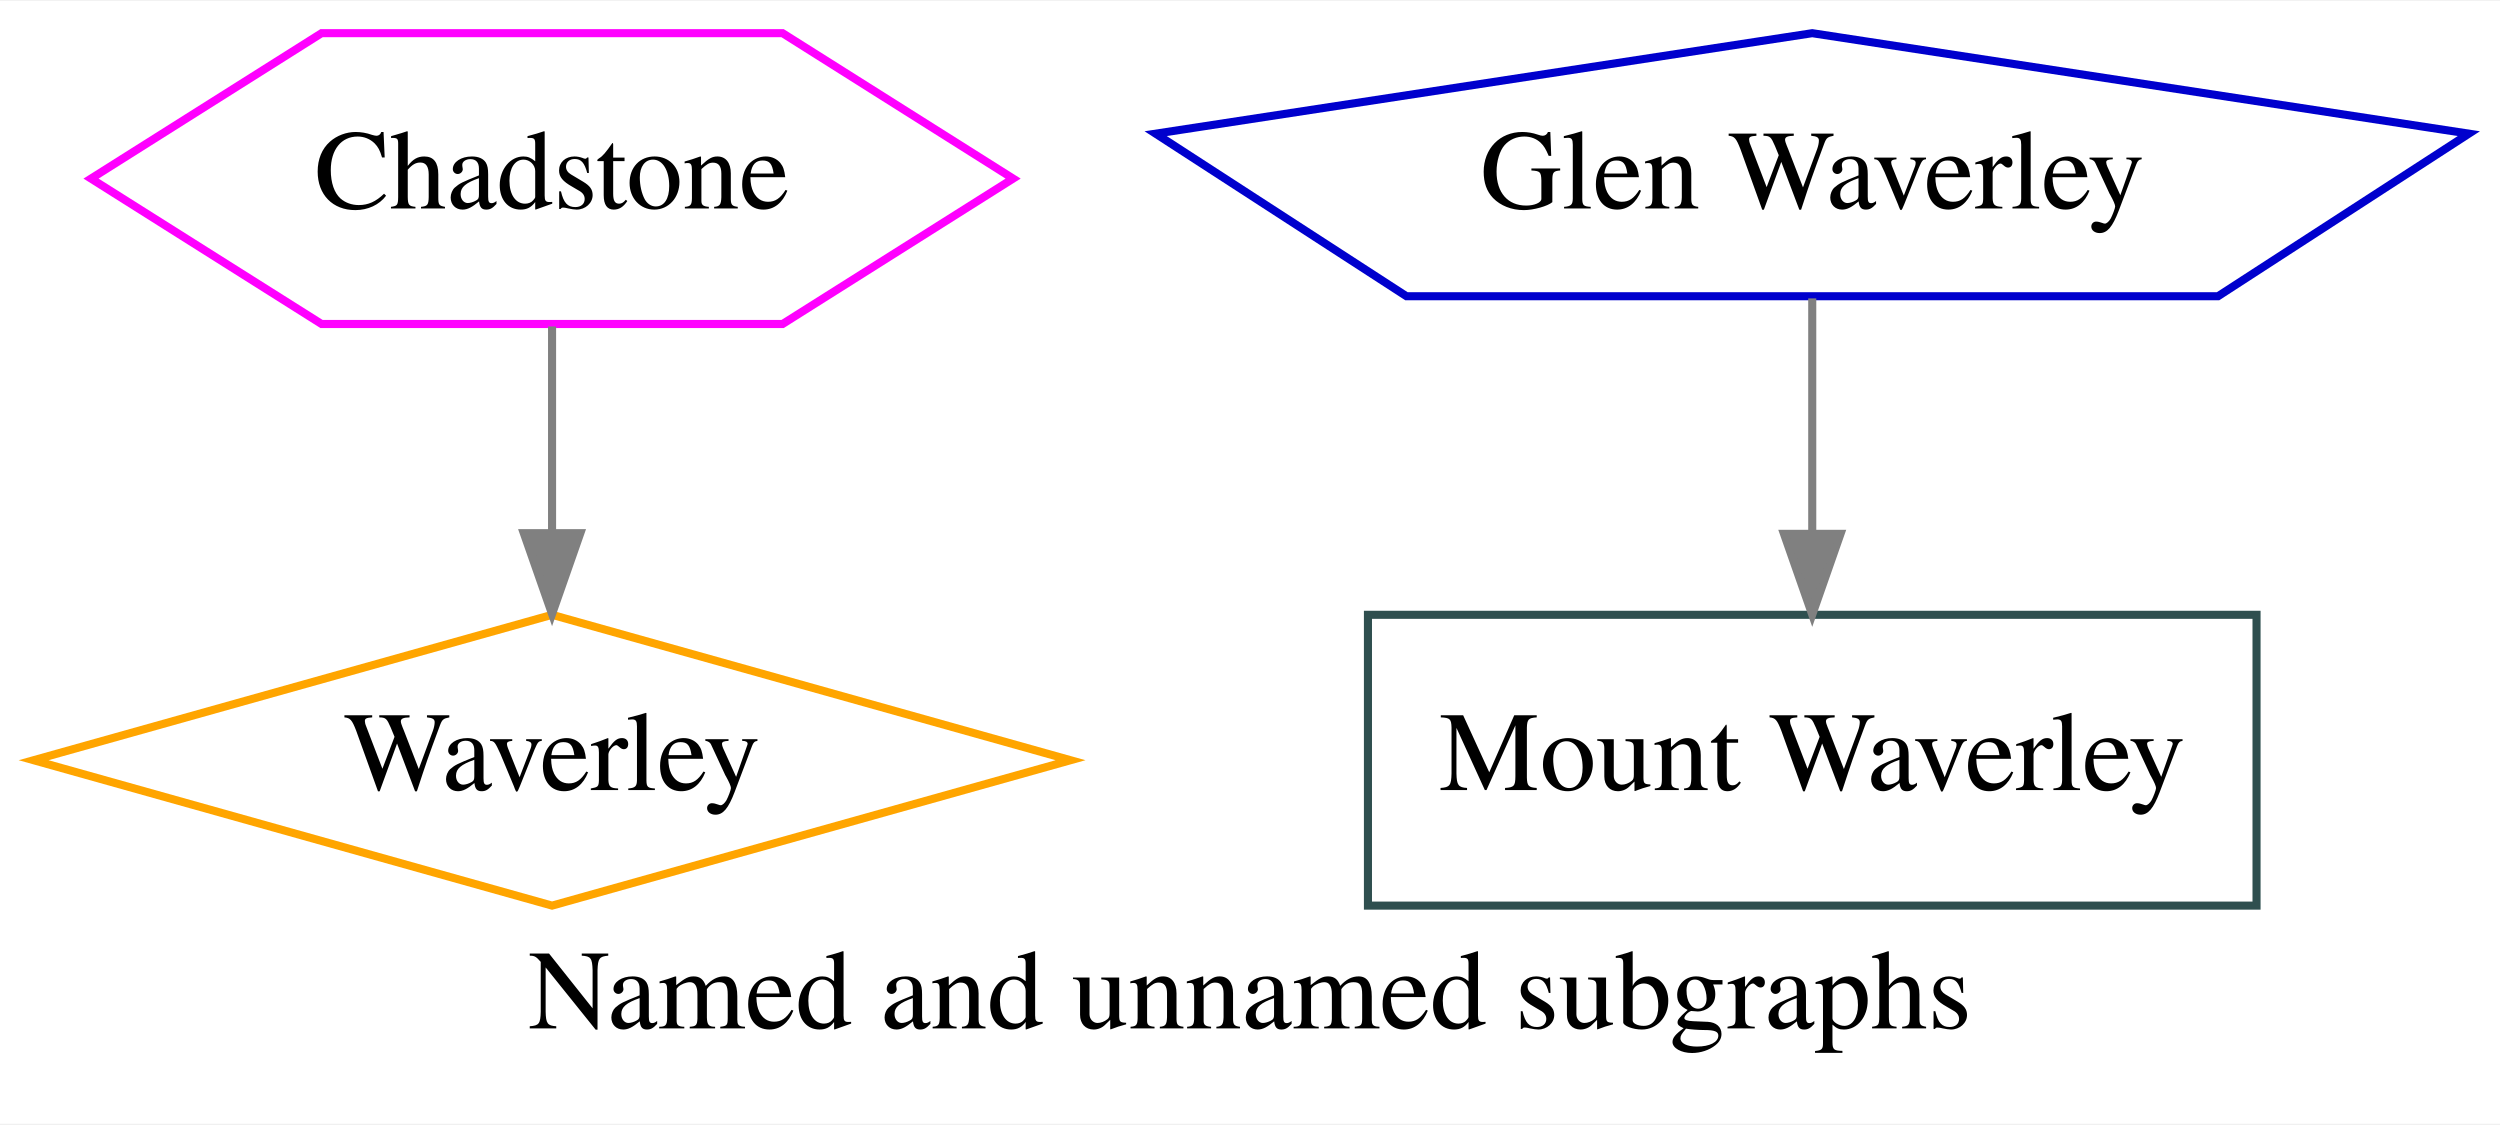
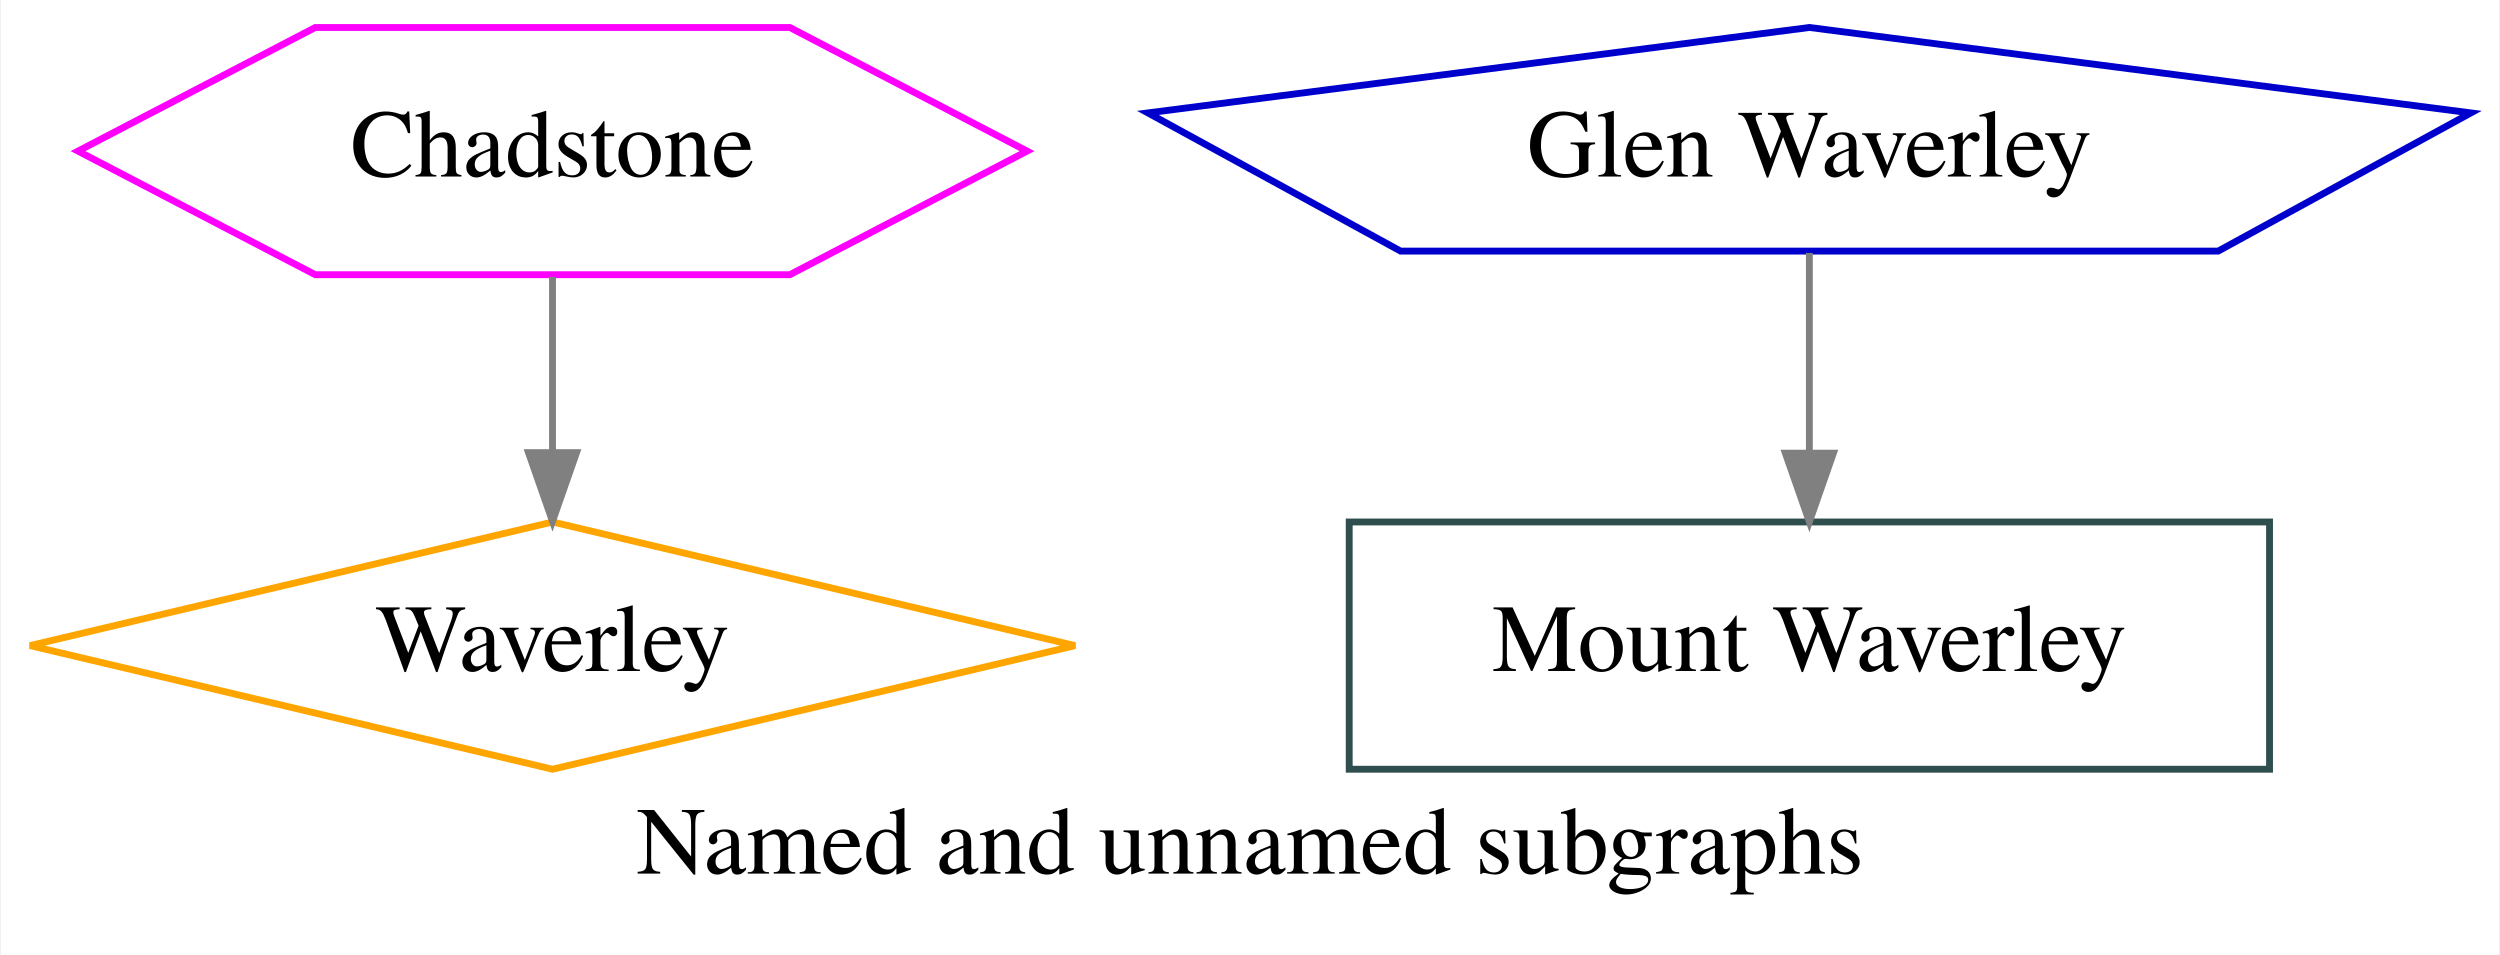
- <svg xmlns="http://www.w3.org/2000/svg" width="309pt" height="139pt" viewBox="0.00 0.00 309.48 139.00">
+ <svg xmlns="http://www.w3.org/2000/svg" width="364pt" height="139pt" viewBox="0.00 0.00 363.69 139.00">
  <g id="graph0" class="graph" transform="scale(1 1) rotate(0) translate(4 135)">
-     <polygon fill="white" stroke="none" points="-4,4 -4,-135 305.482,-135 305.482,4 -4,4" />
-     <text text-anchor="middle" x="150.741" y="-7.8" font-family="Times,serif" font-size="14.00">Named and unnamed subgraphs</text>
+     <polygon fill="white" stroke="transparent" points="-4,4 -4,-135 359.69,-135 359.69,4 -4,4" />
+     <text text-anchor="middle" x="177.85" y="-7.8" font-family="Times,serif" font-size="14.00">Named and unnamed subgraphs</text>
    <g id="node1" class="node">
-       <polygon fill="none" stroke="magenta" points="121.415,-113 92.878,-131 35.804,-131 7.267,-113 35.804,-95 92.878,-95 121.415,-113" />
-       <text text-anchor="middle" x="64.341" y="-109.3" font-family="Times,serif" font-size="14.00">Chadstone</text>
+       <polygon fill="none" stroke="magenta" points="145.38,-113 110.84,-131 41.75,-131 7.2,-113 41.75,-95 110.84,-95 145.38,-113" />
+       <text text-anchor="middle" x="76.29" y="-109.3" font-family="Times,serif" font-size="14.00">Chadstone</text>
    </g>
    <g id="node2" class="node">
-       <polygon fill="none" stroke="orange" points="64.341,-59 0.159,-41 64.341,-23 128.523,-41 64.341,-59" />
-       <text text-anchor="middle" x="64.341" y="-37.3" font-family="Times,serif" font-size="14.00">Waverley</text>
+       <polygon fill="none" stroke="orange" points="76.29,-59 0.21,-41 76.29,-23 152.37,-41 76.29,-59" />
+       <text text-anchor="middle" x="76.29" y="-37.3" font-family="Times,serif" font-size="14.00">Waverley</text>
    </g>
    <g id="edge1" class="edge">
-       <path fill="none" stroke="grey" d="M64.341,-94.697C64.341,-86.983 64.341,-77.713 64.341,-69.112" />
-       <polygon fill="grey" stroke="grey" points="67.841,-69.104 64.341,-59.104 60.841,-69.104 67.841,-69.104" />
+       <path fill="none" stroke="grey" d="M76.29,-94.7C76.29,-86.98 76.29,-77.71 76.29,-69.11" />
+       <polygon fill="grey" stroke="grey" points="79.79,-69.1 76.29,-59.1 72.79,-69.1 79.79,-69.1" />
    </g>
    <g id="node3" class="node">
-       <polygon fill="none" stroke="#0000cd" points="301.623,-118.562 220.341,-131 139.059,-118.562 170.106,-98.438 270.576,-98.438 301.623,-118.562" />
-       <text text-anchor="middle" x="220.341" y="-109.3" font-family="Times,serif" font-size="14.00">Glen Waverley</text>
+       <polygon fill="none" stroke="#0000cd" points="355.6,-118.56 259.29,-131 162.98,-118.56 199.77,-98.44 318.81,-98.44 355.6,-118.56" />
+       <text text-anchor="middle" x="259.29" y="-109.3" font-family="Times,serif" font-size="14.00">Glen Waverley</text>
    </g>
    <g id="node4" class="node">
-       <polygon fill="none" stroke="darkslategrey" points="275.341,-59 165.341,-59 165.341,-23 275.341,-23 275.341,-59" />
-       <text text-anchor="middle" x="220.341" y="-37.3" font-family="Times,serif" font-size="14.00">Mount Waverley</text>
+       <polygon fill="none" stroke="darkslategrey" points="326.29,-59 192.29,-59 192.29,-23 326.29,-23 326.29,-59" />
+       <text text-anchor="middle" x="259.29" y="-37.3" font-family="Times,serif" font-size="14.00">Mount Waverley</text>
    </g>
    <g id="edge2" class="edge">
-       <path fill="none" stroke="grey" d="M220.341,-98.17C220.341,-89.919 220.341,-79.153 220.341,-69.256" />
-       <polygon fill="grey" stroke="grey" points="223.841,-69.019 220.341,-59.019 216.841,-69.019 223.841,-69.019" />
+       <path fill="none" stroke="grey" d="M259.29,-98.17C259.29,-89.92 259.29,-79.15 259.29,-69.26" />
+       <polygon fill="grey" stroke="grey" points="262.79,-69.02 259.29,-59.02 255.79,-69.02 262.79,-69.02" />
    </g>
  </g>
</svg>
